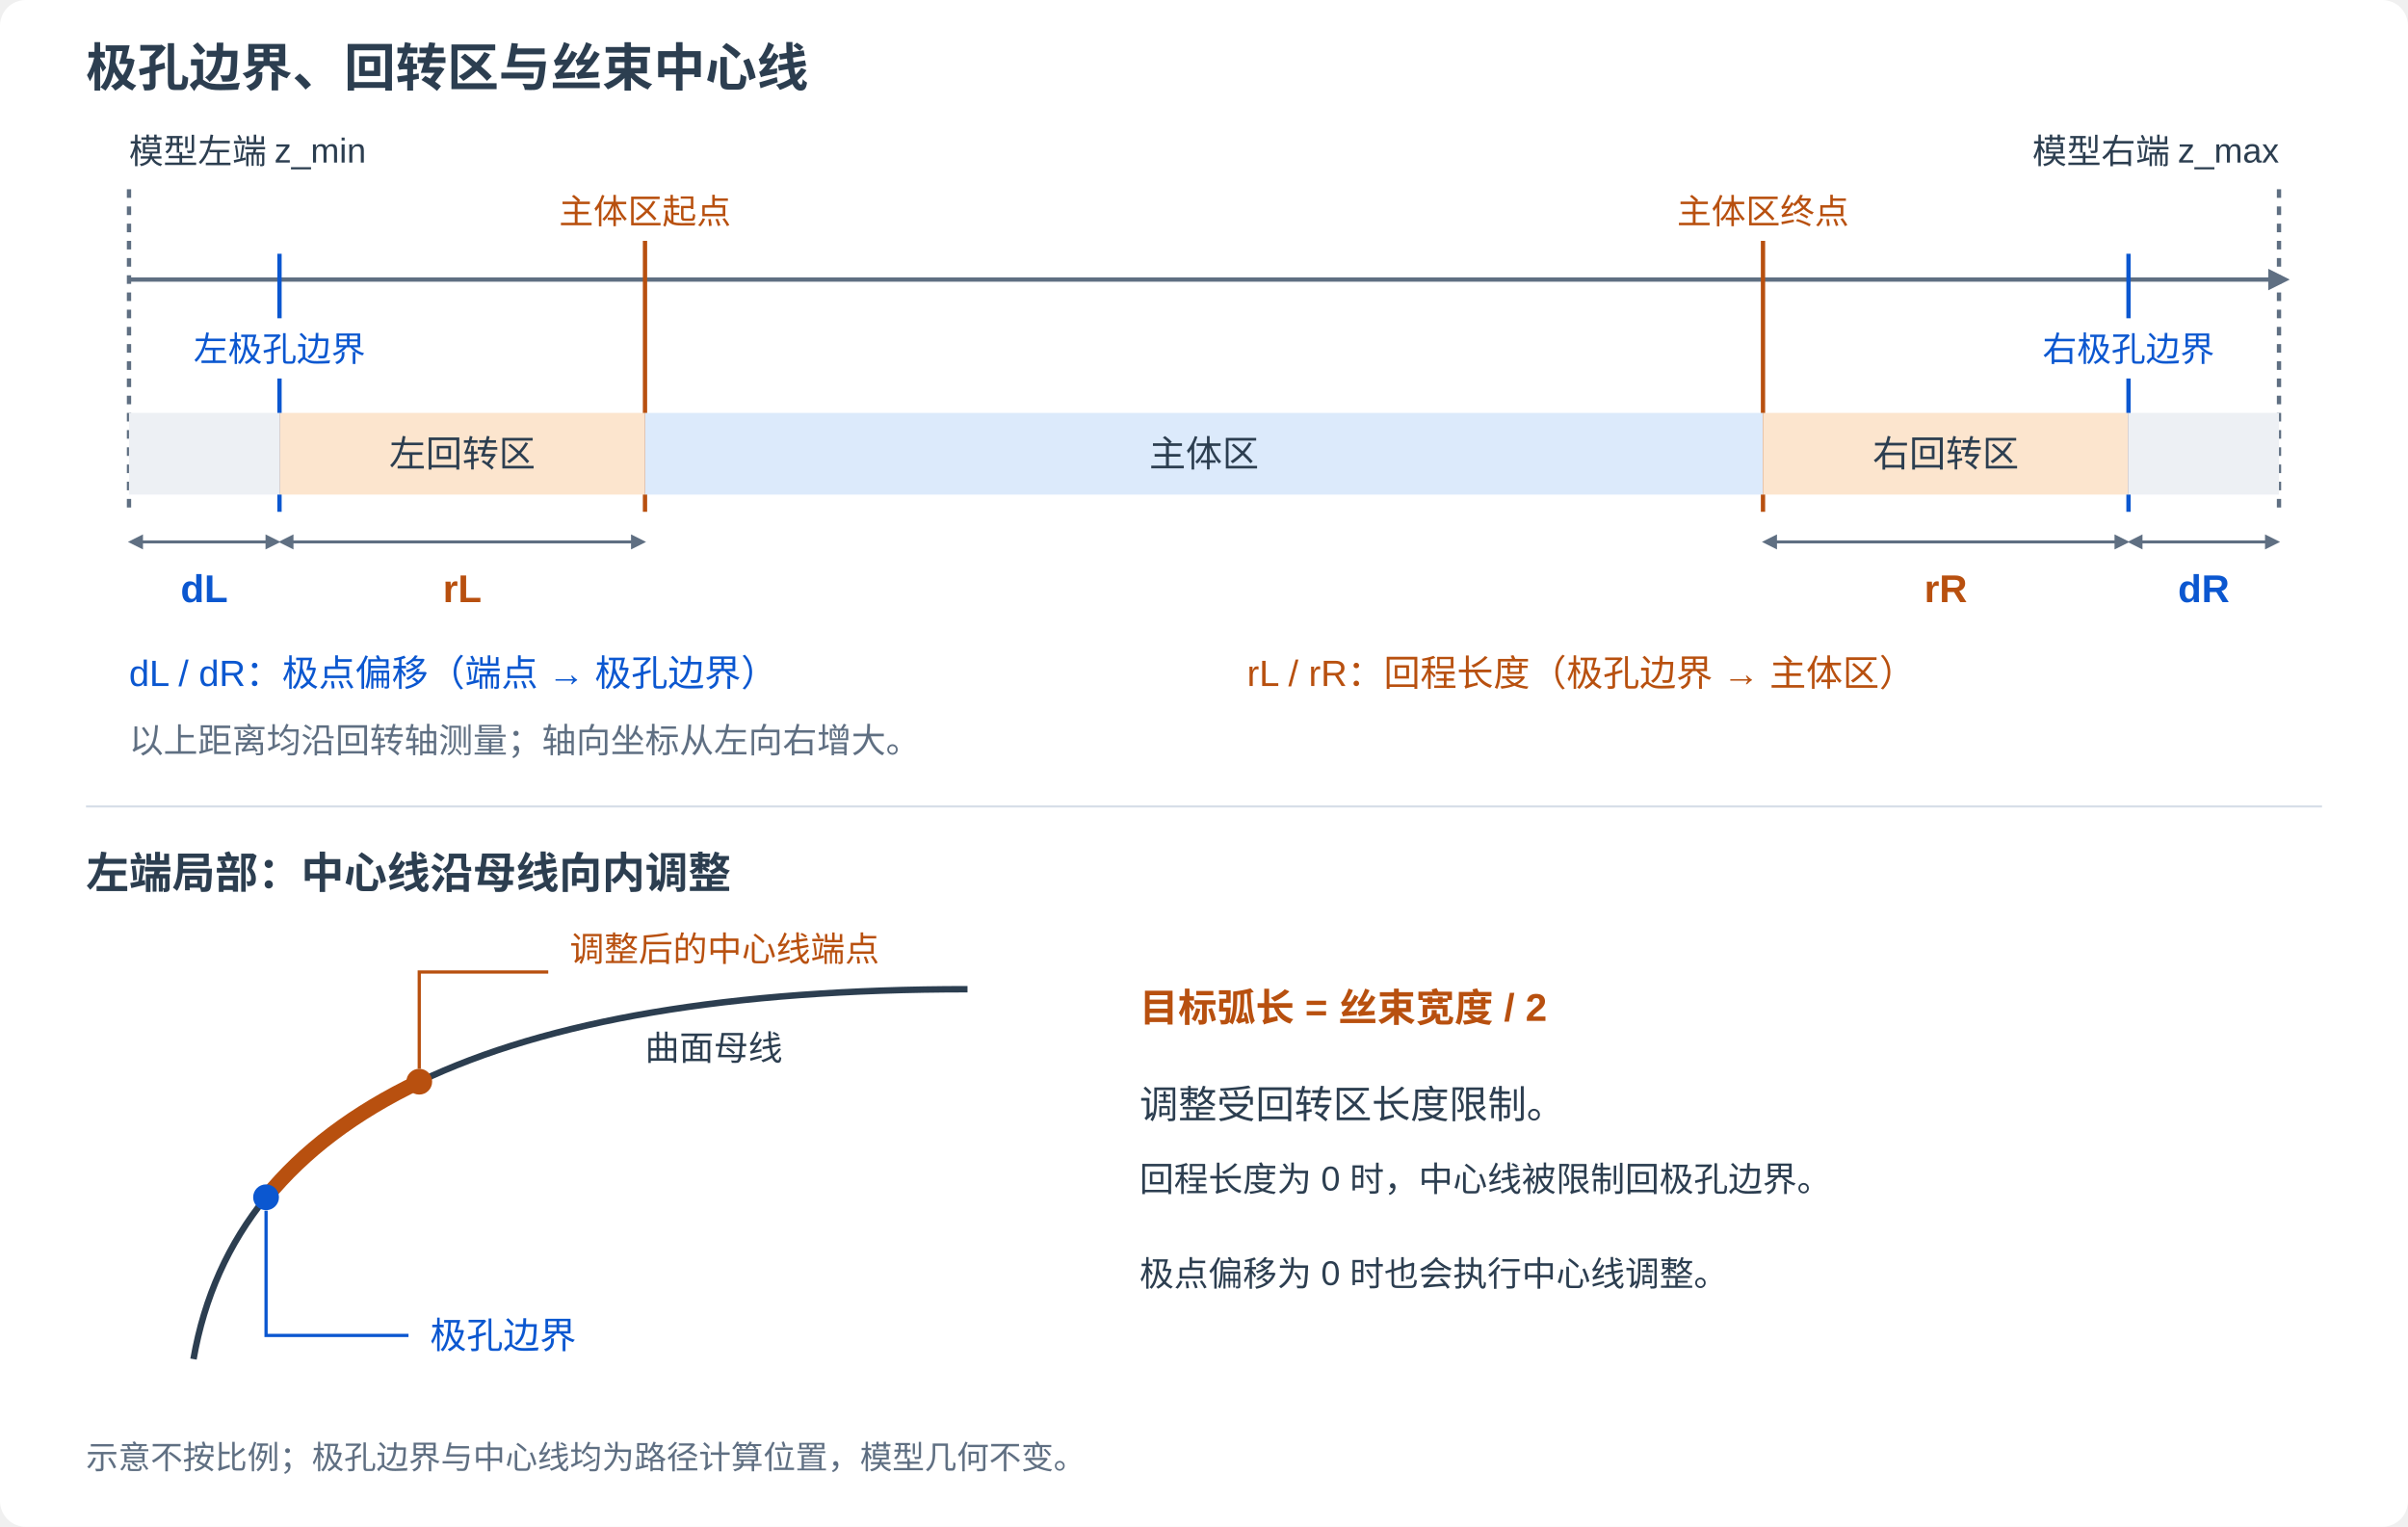
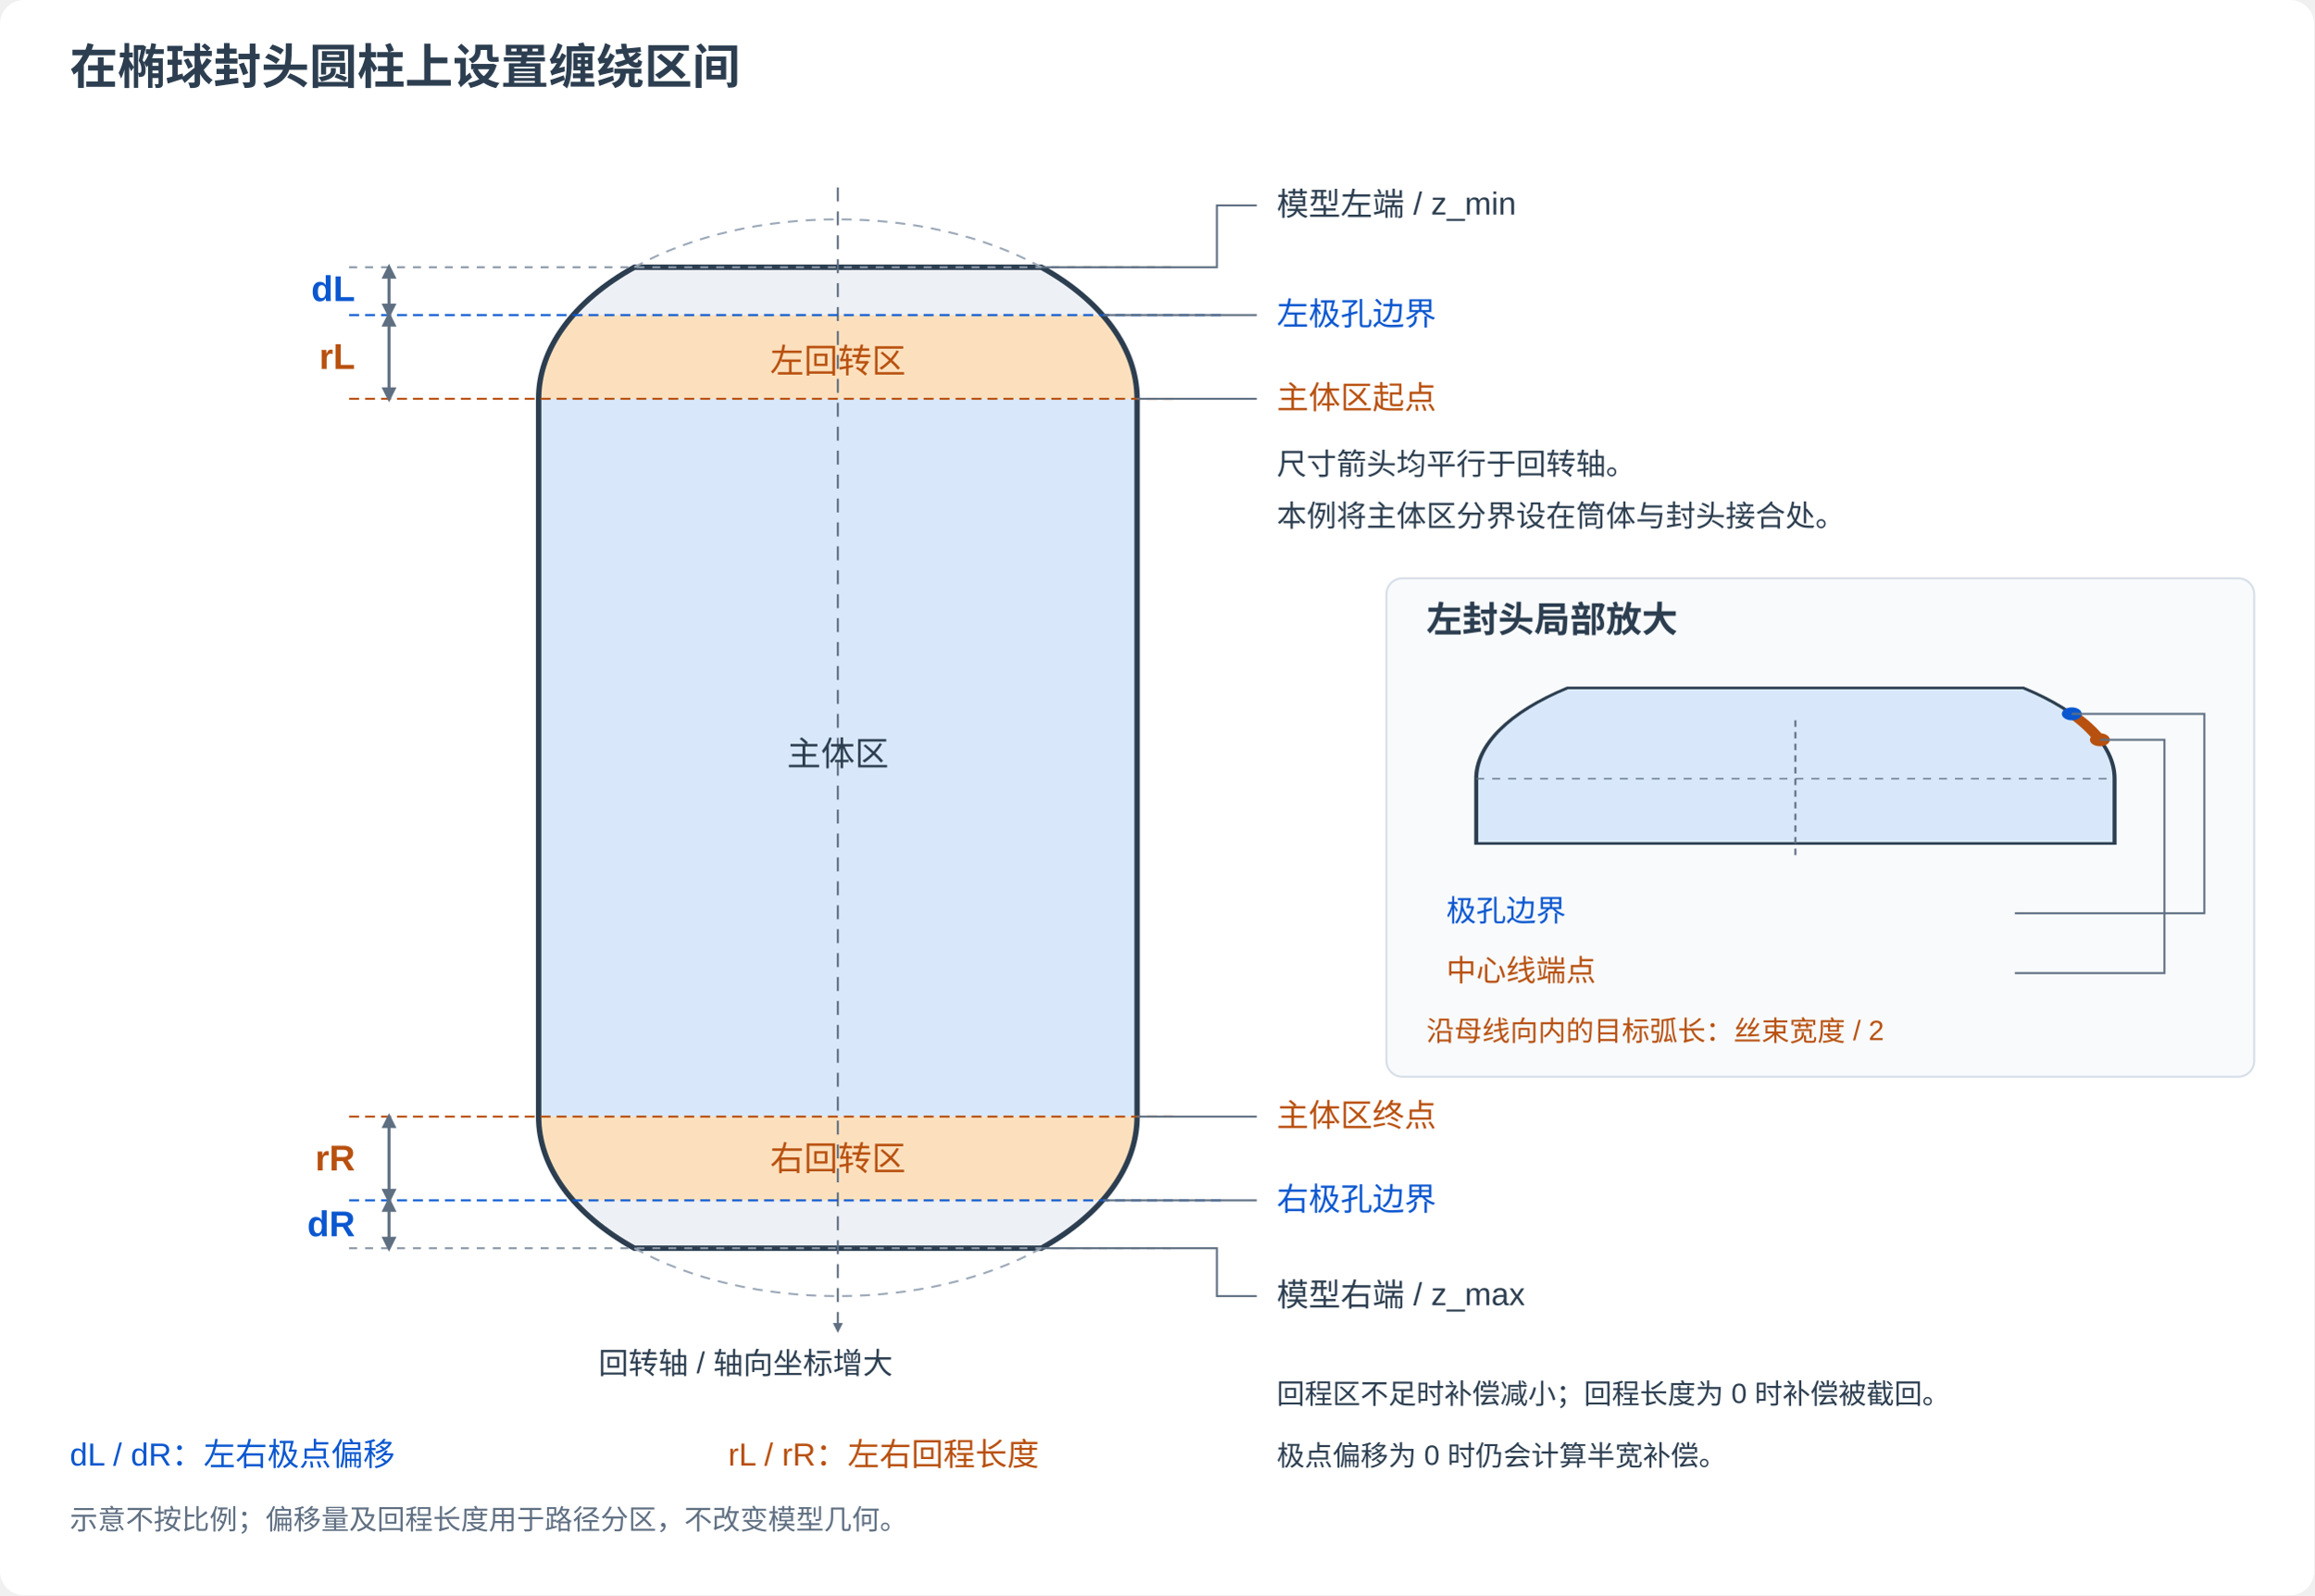
- <svg xmlns="http://www.w3.org/2000/svg" xml:lang="zh" viewBox="0 0 1120 710" width="1120" height="710" role="img" aria-labelledby="title desc" font-family="Segoe UI, Microsoft YaHei, Arial, sans-serif">
+ <svg xmlns="http://www.w3.org/2000/svg" xml:lang="zh" viewBox="0 0 1160 800" width="1160" height="800" role="img" aria-labelledby="title desc" font-family="Segoe UI, Microsoft YaHei, Arial, sans-serif">
  <defs>
+     <path id="model" d="M 132 434 L 268 434 A 100 60 0 0 0 300 390 L 300 150 A 100 60 0 0 0 268 106 L 132 106 A 100 60 0 0 0 100 150 L 100 390 A 100 60 0 0 0 132 434 Z" />
+     <clipPath id="model-clip">
+       <use href="#model" transform="translate(120 -25) scale(1.5)" />
+     </clipPath>
    <marker id="arrow" viewBox="0 0 10 10" refX="5" refY="5" markerWidth="5" markerHeight="5" orient="auto-start-reverse">
-       <path d="M 0 0 L 10 5 L 0 10 z" fill="#5f6f82" />
+       <path d="M0 0 L10 5 L0 10 Z" fill="#5f6f82" />
    </marker>
  </defs>
-   <rect width="1120" height="710" rx="12" fill="#fff" />
+   <rect width="1160" height="800" rx="12" fill="white" />
  <g fill="#2c3e50">
-     <text x="40" y="40" font-size="24" font-weight="700">极孔边界、回转区与丝束中心线</text>
+     <text x="35" y="42" font-size="24" font-weight="700">在椭球封头圆柱上设置缠绕区间</text>
+     <use href="#model" transform="translate(120 -25) scale(1.5)" fill="#edf0f4" />
+     <g clip-path="url(#model-clip)">
+       <rect x="260" y="158" width="320" height="42" fill="#fce0bd" />
+       <rect x="260" y="200" width="320" height="360" fill="#d8e8fa" />
+       <rect x="260" y="560" width="320" height="42" fill="#fce0bd" />
+     </g>
+     <use href="#model" transform="translate(120 -25) scale(1.5)" fill="none" stroke="#2c3e50" stroke-width="1.8" />
+     <path d="M522 134 A150 90 0 0 0 318 134 M318 626 A150 90 0 0 0 522 626" fill="none" stroke="#9ca9b8" stroke-dasharray="5 4" />
+     <line x1="420" y1="94" x2="420" y2="666" stroke="#5f6f82" stroke-dasharray="7 5" marker-end="url(#arrow)" />
+     <path d="M175 134 H590 M175 626 H590" fill="none" stroke="#8c99a8" stroke-dasharray="4 4" />
+     <path d="M175 158 H615 M175 602 H615" fill="none" stroke="#0b57d0" stroke-dasharray="5 3" />
+     <path d="M175 200 H590 M175 560 H590" fill="none" stroke="#b8500f" stroke-dasharray="5 3" />
+     <g stroke="#5f6f82" stroke-width="1.5" marker-start="url(#arrow)" marker-end="url(#arrow)">
+       <line x1="195" y1="136" x2="195" y2="156" />
+       <line x1="195" y1="160" x2="195" y2="198" />
+       <line x1="195" y1="562" x2="195" y2="600" />
+       <line x1="195" y1="604" x2="195" y2="624" />
+     </g>
+     <g font-size="18" font-weight="700" text-anchor="end">
+       <text x="178" y="151" fill="#0b57d0">dL</text>
+       <text x="178" y="185" fill="#b8500f">rL</text>
+       <text x="178" y="587" fill="#b8500f">rR</text>
+       <text x="178" y="620" fill="#0b57d0">dR</text>
+     </g>
    <g font-size="16">
-       <text x="60" y="76">模型左端 z_min</text>
-       <text x="1060" y="76" text-anchor="end">模型右端 z_max</text>
-       <text x="300" y="104" text-anchor="middle" fill="#b8500f">主体区起点</text>
-       <text x="820" y="104" text-anchor="middle" fill="#b8500f">主体区终点</text>
-       <text x="130" y="168" text-anchor="middle" fill="#0b57d0">左极孔边界</text>
-       <text x="990" y="168" text-anchor="middle" fill="#0b57d0">右极孔边界</text>
+       <path d="M522 134 H610 V103 H630 M553 158 H630 M570 200 H630 M570 560 H630 M553 602 H630 M522 626 H610 V650 H630" fill="none" stroke="#5f6f82" />
+       <text x="640" y="108">模型左端 / z_min</text>
+       <text x="640" y="163" fill="#0b57d0">左极孔边界</text>
+       <text x="640" y="205" fill="#b8500f">主体区起点</text>
+       <text x="640" y="565" fill="#b8500f">主体区终点</text>
+       <text x="640" y="607" fill="#0b57d0">右极孔边界</text>
+       <text x="640" y="655">模型右端 / z_max</text>
    </g>
-     <line x1="60" y1="130" x2="1060" y2="130" stroke="#5f6f82" stroke-width="2" marker-end="url(#arrow)" />
-     <g stroke-width="2">
-       <path d="M60 88 V238 M1060 88 V238" stroke="#5f6f82" stroke-dasharray="4 4" />
-       <path d="M130 118 V148 M130 176 V238 M990 118 V148 M990 176 V238" stroke="#0b57d0" />
-       <path d="M300 112 V238 M820 112 V238" stroke="#b8500f" />
+     <g font-size="17" text-anchor="middle">
+       <text x="420" y="187" fill="#b8500f">左回转区</text>
+       <text x="420" y="384">主体区</text>
+       <text x="420" y="587" fill="#b8500f">右回转区</text>
    </g>
-     <rect x="60" y="192" width="70" height="38" fill="#edf0f4" />
-     <rect x="130" y="192" width="170" height="38" fill="#fce5ce" />
-     <rect x="300" y="192" width="520" height="38" fill="#dceafb" />
-     <rect x="820" y="192" width="170" height="38" fill="#fce5ce" />
-     <rect x="990" y="192" width="70" height="38" fill="#edf0f4" />
-     <g font-size="17" text-anchor="middle">
-       <text x="215" y="217">左回转区</text>
-       <text x="560" y="217">主体区</text>
-       <text x="905" y="217">右回转区</text>
+     <text x="300" y="689" font-size="15">回转轴 / 轴向坐标增大</text>
+     <g font-size="16">
+       <text x="35" y="735" fill="#0b57d0">dL / dR：左右极点偏移</text>
+       <text x="365" y="735" fill="#b8500f">rL / rR：左右回程长度</text>
+       <text x="35" y="767" fill="#5f6f82" font-size="14">示意不按比例；偏移量及回程长度用于路径分区，不改变模型几何。</text>
    </g>
-     <g stroke="#5f6f82" stroke-width="1.4" marker-start="url(#arrow)" marker-end="url(#arrow)">
-       <line x1="63" y1="252" x2="127" y2="252" />
-       <line x1="133" y1="252" x2="297" y2="252" />
-       <line x1="823" y1="252" x2="987" y2="252" />
-       <line x1="993" y1="252" x2="1057" y2="252" />
+     <text x="640" y="238" font-size="15">尺寸箭头均平行于回转轴。</text>
+     <text x="640" y="264" font-size="15">本例将主体区分界设在筒体与封头接合处。</text>
+     <rect x="695" y="290" width="435" height="250" rx="8" fill="#f8fafc" stroke="#d7dee8" />
+     <text x="715" y="317" font-size="18" font-weight="700">左封头局部放大</text>
+     <g transform="translate(0 143.5) scale(1 .65)">
+       <path d="M785.74 310 L1014.26 310 A160 100 0 0 1 1060 380 V430 H740 V380 A160 100 0 0 1 785.74 310 Z" fill="#d8e8fa" stroke="#2c3e50" stroke-width="2" />
+       <path d="M1038.56 330 A160 100 0 0 1 1052.63 350" fill="none" stroke="#b8500f" stroke-width="6" />
+       <line x1="740" y1="380" x2="1060" y2="380" stroke="#5f6f82" stroke-dasharray="4 4" />
+       <line x1="900" y1="335" x2="900" y2="442" stroke="#5f6f82" stroke-dasharray="5 4" />
+       <circle cx="1038.56" cy="330" r="5" fill="#0b57d0" />
+       <circle cx="1052.63" cy="350" r="5" fill="#b8500f" />
    </g>
-     <g font-size="18" font-weight="700" text-anchor="middle">
-       <text x="95" y="280" fill="#0b57d0">dL</text>
-       <text x="215" y="280" fill="#b8500f">rL</text>
-       <text x="905" y="280" fill="#b8500f">rR</text>
-       <text x="1025" y="280" fill="#0b57d0">dR</text>
+     <path d="M1038.56 358 H1105 V458 H1010 M1052.63 371 H1085 V488 H1010" fill="none" stroke="#5f6f82" />
+     <text x="725" y="462" font-size="15" fill="#0b57d0">极孔边界</text>
+     <text x="725" y="492" font-size="15" fill="#b8500f">中心线端点</text>
+     <text x="715" y="522" font-size="14" fill="#b8500f">沿母线向内的目标弧长：丝束宽度 / 2</text>
+     <g font-size="14">
+       <text x="640" y="704">回程区不足时补偿减小；回程长度为 0 时补偿被截回。</text>
+       <text x="640" y="735">极点偏移为 0 时仍会计算半宽补偿。</text>
    </g>
-     <text x="60" y="319" font-size="17" fill="#0b57d0">dL / dR：极点偏移（端点 → 极孔边界）</text>
-     <text x="580" y="319" font-size="17" fill="#b8500f">rL / rR：回程长度（极孔边界 → 主体区）</text>
-     <text x="60" y="350" font-size="16" fill="#5f6f82">以上距离均沿回转轴测量；轴向坐标从左向右增大。</text>
-     <line x1="40" y1="375" x2="1080" y2="375" stroke="#d7dee8" />
-     <text x="40" y="413" font-size="20" font-weight="700">左端局部：中心线沿母线向内调整</text>
-     <path d="M90 632 Q120 460 450 460" fill="none" stroke="#2c3e50" stroke-width="3" />
-     <path d="M123.75 556.75 Q150 524.5 195 503" fill="none" stroke="#b8500f" stroke-width="7" />
-     <circle cx="123.75" cy="556.75" r="6" fill="#0b57d0" />
-     <circle cx="195" cy="503" r="6" fill="#b8500f" />
-     <path d="M123.75 563 V621 H190" fill="none" stroke="#0b57d0" stroke-width="1.5" />
-     <text x="200" y="627" font-size="17" fill="#0b57d0">极孔边界</text>
-     <path d="M195 497 V452 H255" fill="none" stroke="#b8500f" stroke-width="1.5" />
-     <text x="265" y="447" font-size="16" fill="#b8500f">调整后的中心线端点</text>
-     <text x="300" y="493" font-size="16">曲面母线</text>
-     <g font-size="18">
-       <text x="530" y="475" fill="#b8500f" font-weight="700">目标弧长 = 丝束宽度 / 2</text>
-       <text x="530" y="520">调整受回转区长度限制。</text>
-       <text x="530" y="554" font-size="16">回程长度为 0 时，中心线被限制回极孔边界。</text>
-       <text x="530" y="598" font-size="16">极点偏移为 0 时也会执行中心线调整。</text>
-     </g>
-     <text x="40" y="683" font-size="15" fill="#5f6f82">示意不按比例；极孔边界与中心线均为路径计算位置，模型几何不变。</text>
  </g>
</svg>
